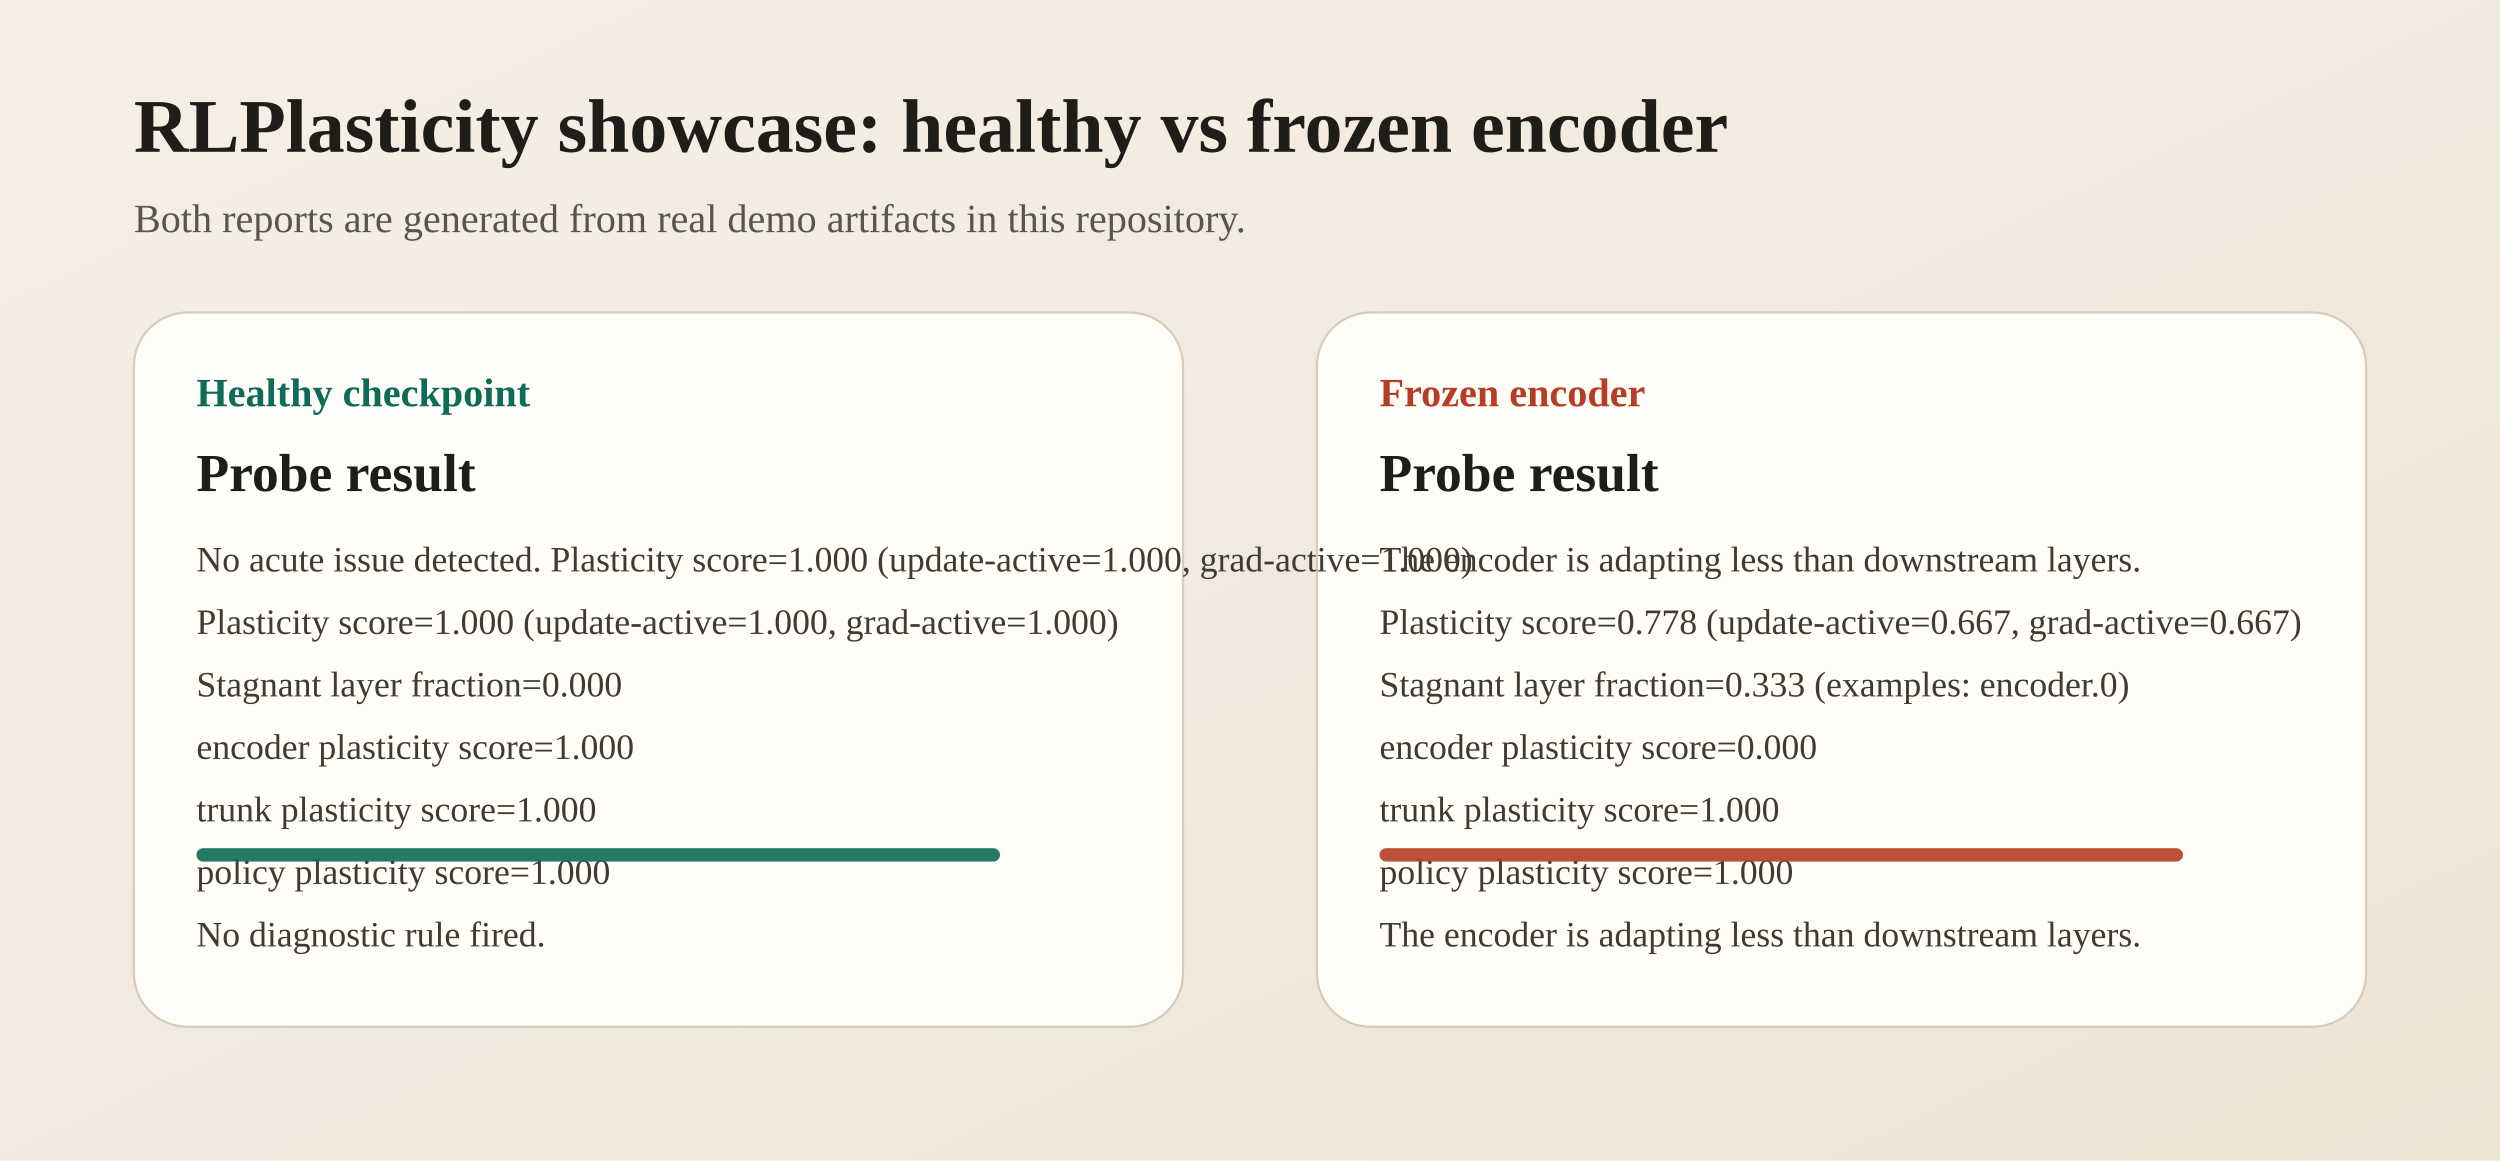
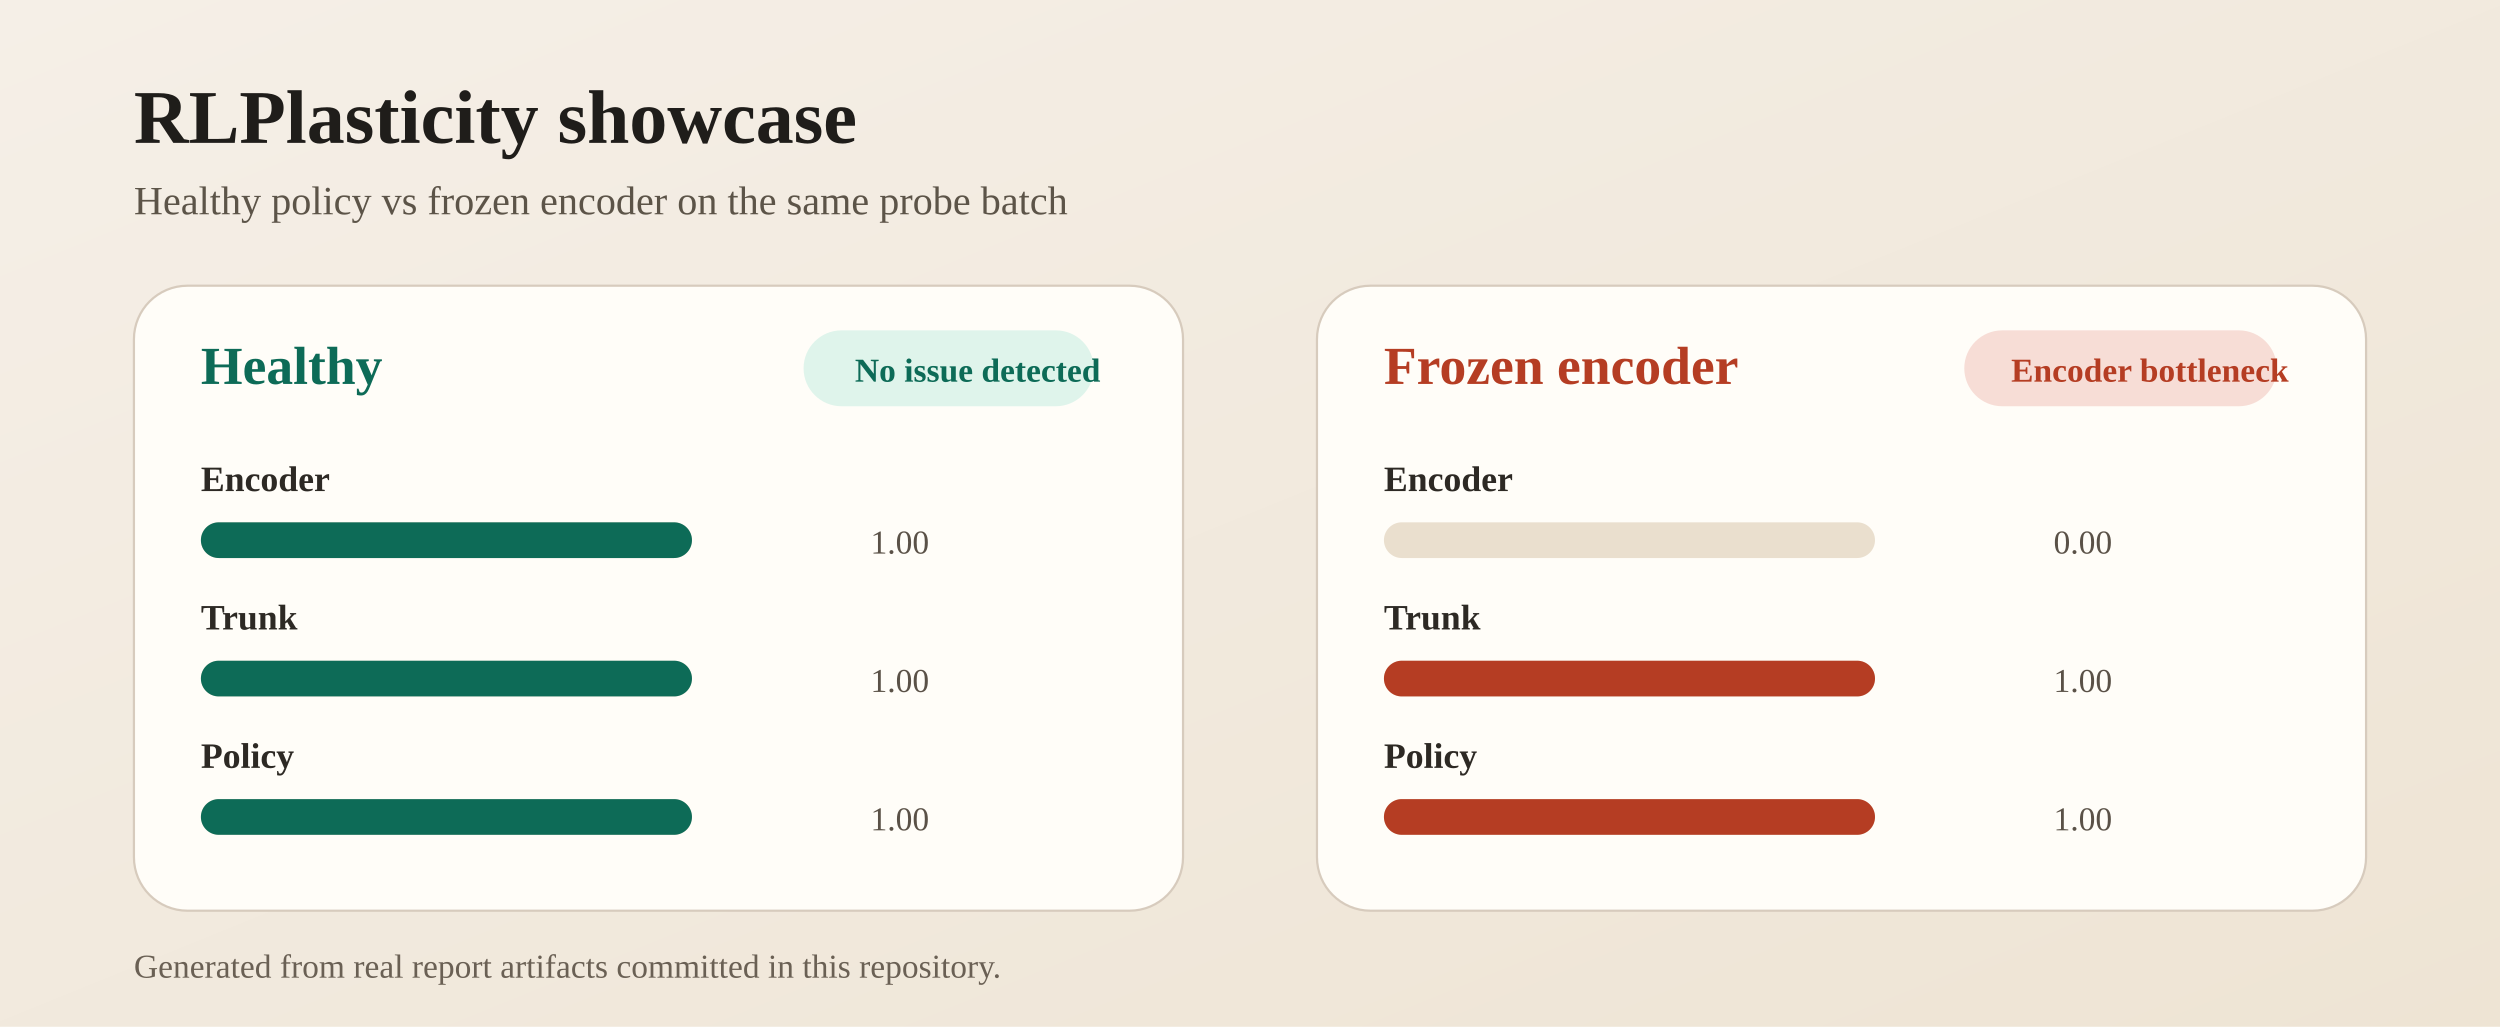
- <svg xmlns="http://www.w3.org/2000/svg" width="1120" height="520" viewBox="0 0 1120 520" role="img" aria-labelledby="title desc">
+ <svg xmlns="http://www.w3.org/2000/svg" width="1120" height="460" viewBox="0 0 1120 460" role="img" aria-labelledby="title desc">
  <defs>
    <linearGradient id="bg" x1="0" y1="0" x2="1" y2="1">
      <stop offset="0%" stop-color="#f5efe7" />
      <stop offset="100%" stop-color="#eee4d4" />
    </linearGradient>
  </defs>
-   <rect width="1120" height="520" fill="url(#bg)" />
-   <text x="60" y="68" font-size="34" font-weight="700" fill="#1f1d1a">RLPlasticity showcase: healthy vs frozen encoder</text>
-   <text x="60" y="104" font-size="18" fill="#5c5448">Both reports are generated from real demo artifacts in this repository.</text>
-   <rect x="60" y="140" width="470" height="320" rx="24" fill="#fffdf8" stroke="#d7cbbd" />
-   <rect x="590" y="140" width="470" height="320" rx="24" fill="#fffdf8" stroke="#d7cbbd" />
-   <text x="88" y="182" font-size="18" font-weight="700" fill="#0d6b57">Healthy checkpoint</text>
-   <text x="88" y="220" font-size="24" font-weight="700" fill="#1f1d1a">Probe result</text>
-   <text x="88" y="256" font-size="16" fill="#3f3a33">No acute issue detected. Plasticity score=1.000 (update-active=1.000, grad-active=1.000)</text>
-   <text x="88" y="284" font-size="16" fill="#3f3a33">Plasticity score=1.000 (update-active=1.000, grad-active=1.000)</text>
-   <text x="88" y="312" font-size="16" fill="#3f3a33">Stagnant layer fraction=0.000</text>
-   <text x="88" y="340" font-size="16" fill="#3f3a33">encoder plasticity score=1.000</text>
-   <text x="88" y="368" font-size="16" fill="#3f3a33">trunk plasticity score=1.000</text>
-   <text x="88" y="396" font-size="16" fill="#3f3a33">policy plasticity score=1.000</text>
-   <text x="88" y="424" font-size="16" fill="#3f3a33">No diagnostic rule fired.</text>
-   <rect x="88" y="380" width="360" height="6" rx="3" fill="#0d6b57" opacity="0.9" />
-   <text x="618" y="182" font-size="18" font-weight="700" fill="#b53d23">Frozen encoder</text>
-   <text x="618" y="220" font-size="24" font-weight="700" fill="#1f1d1a">Probe result</text>
-   <text x="618" y="256" font-size="16" fill="#3f3a33">The encoder is adapting less than downstream layers.</text>
-   <text x="618" y="284" font-size="16" fill="#3f3a33">Plasticity score=0.778 (update-active=0.667, grad-active=0.667)</text>
-   <text x="618" y="312" font-size="16" fill="#3f3a33">Stagnant layer fraction=0.333 (examples: encoder.0)</text>
-   <text x="618" y="340" font-size="16" fill="#3f3a33">encoder plasticity score=0.000</text>
-   <text x="618" y="368" font-size="16" fill="#3f3a33">trunk plasticity score=1.000</text>
-   <text x="618" y="396" font-size="16" fill="#3f3a33">policy plasticity score=1.000</text>
-   <text x="618" y="424" font-size="16" fill="#3f3a33">The encoder is adapting less than downstream layers.</text>
-   <rect x="618" y="380" width="360" height="6" rx="3" fill="#b53d23" opacity="0.9" />
+   <rect width="1120" height="460" fill="url(#bg)" />
+   <text x="60" y="64" font-size="34" font-weight="700" fill="#1f1d1a">RLPlasticity showcase</text>
+   <text x="60" y="96" font-size="18" fill="#5c5448">Healthy policy vs frozen encoder on the same probe batch</text>
+   <rect x="60" y="128" width="470" height="280" rx="24" fill="#fffdf8" stroke="#d7cbbd" />
+   <rect x="590" y="128" width="470" height="280" rx="24" fill="#fffdf8" stroke="#d7cbbd" />
+   <text x="90" y="172" font-size="24" font-weight="700" fill="#0d6b57">Healthy</text>
+   <rect x="360" y="148" width="130" height="34" rx="17" fill="#dff4eb" />
+   <text x="383" y="171" font-size="15" font-weight="700" fill="#0d6b57">No issue detected</text>
+   <text x="90" y="220" font-size="16" font-weight="600" fill="#2d2924">Encoder</text>
+   <rect x="90" y="234" width="220" height="16" rx="8" fill="#eadfce" />
+   <rect x="90" y="234" width="220.0" height="16" rx="8" fill="#0d6b57" />
+   <text x="390" y="248" font-size="15" fill="#5a5147">1.00</text>
+   <text x="90" y="282" font-size="16" font-weight="600" fill="#2d2924">Trunk</text>
+   <rect x="90" y="296" width="220" height="16" rx="8" fill="#eadfce" />
+   <rect x="90" y="296" width="220.0" height="16" rx="8" fill="#0d6b57" />
+   <text x="390" y="310" font-size="15" fill="#5a5147">1.00</text>
+   <text x="90" y="344" font-size="16" font-weight="600" fill="#2d2924">Policy</text>
+   <rect x="90" y="358" width="220" height="16" rx="8" fill="#eadfce" />
+   <rect x="90" y="358" width="220.0" height="16" rx="8" fill="#0d6b57" />
+   <text x="390" y="372" font-size="15" fill="#5a5147">1.00</text>
+   <text x="620" y="172" font-size="24" font-weight="700" fill="#b53d23">Frozen encoder</text>
+   <rect x="880" y="148" width="140" height="34" rx="17" fill="#f7ddd6" />
+   <text x="901" y="171" font-size="15" font-weight="700" fill="#b53d23">Encoder bottleneck</text>
+   <text x="620" y="220" font-size="16" font-weight="600" fill="#2d2924">Encoder</text>
+   <rect x="620" y="234" width="220" height="16" rx="8" fill="#eadfce" />
+   <rect x="620" y="234" width="0.0" height="16" rx="8" fill="#b53d23" />
+   <text x="920" y="248" font-size="15" fill="#5a5147">0.00</text>
+   <text x="620" y="282" font-size="16" font-weight="600" fill="#2d2924">Trunk</text>
+   <rect x="620" y="296" width="220" height="16" rx="8" fill="#eadfce" />
+   <rect x="620" y="296" width="220.0" height="16" rx="8" fill="#b53d23" />
+   <text x="920" y="310" font-size="15" fill="#5a5147">1.00</text>
+   <text x="620" y="344" font-size="16" font-weight="600" fill="#2d2924">Policy</text>
+   <rect x="620" y="358" width="220" height="16" rx="8" fill="#eadfce" />
+   <rect x="620" y="358" width="220.0" height="16" rx="8" fill="#b53d23" />
+   <text x="920" y="372" font-size="15" fill="#5a5147">1.00</text>
+   <text x="60" y="438" font-size="15" fill="#6a6054">Generated from real report artifacts committed in this repository.</text>
</svg>
